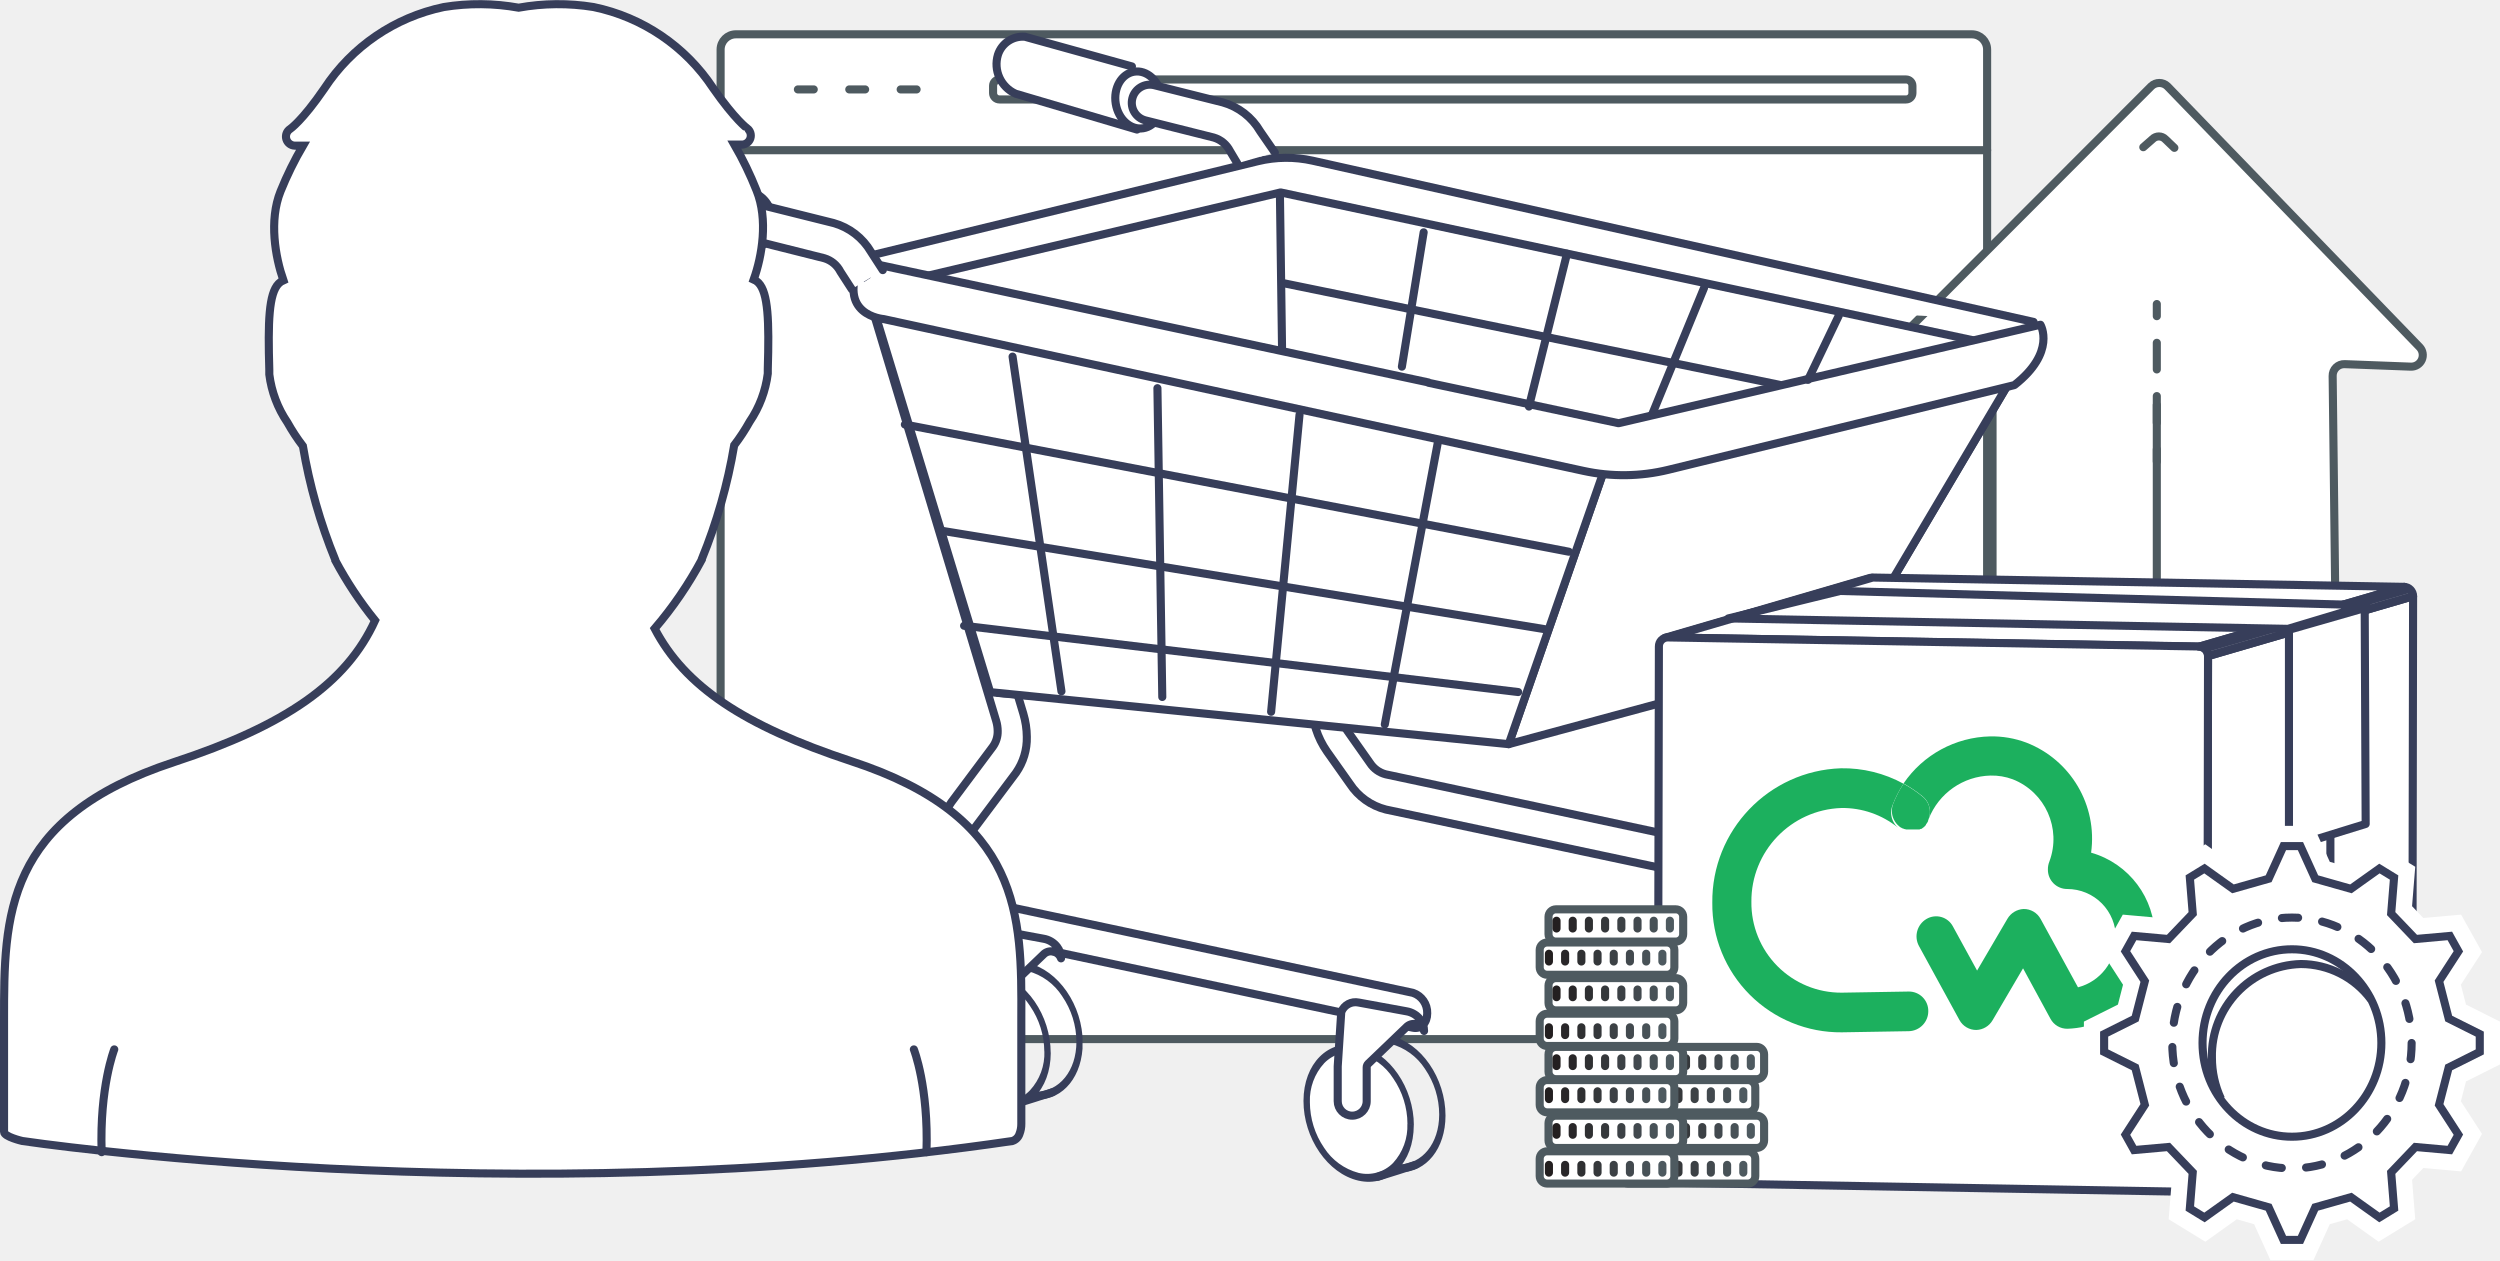
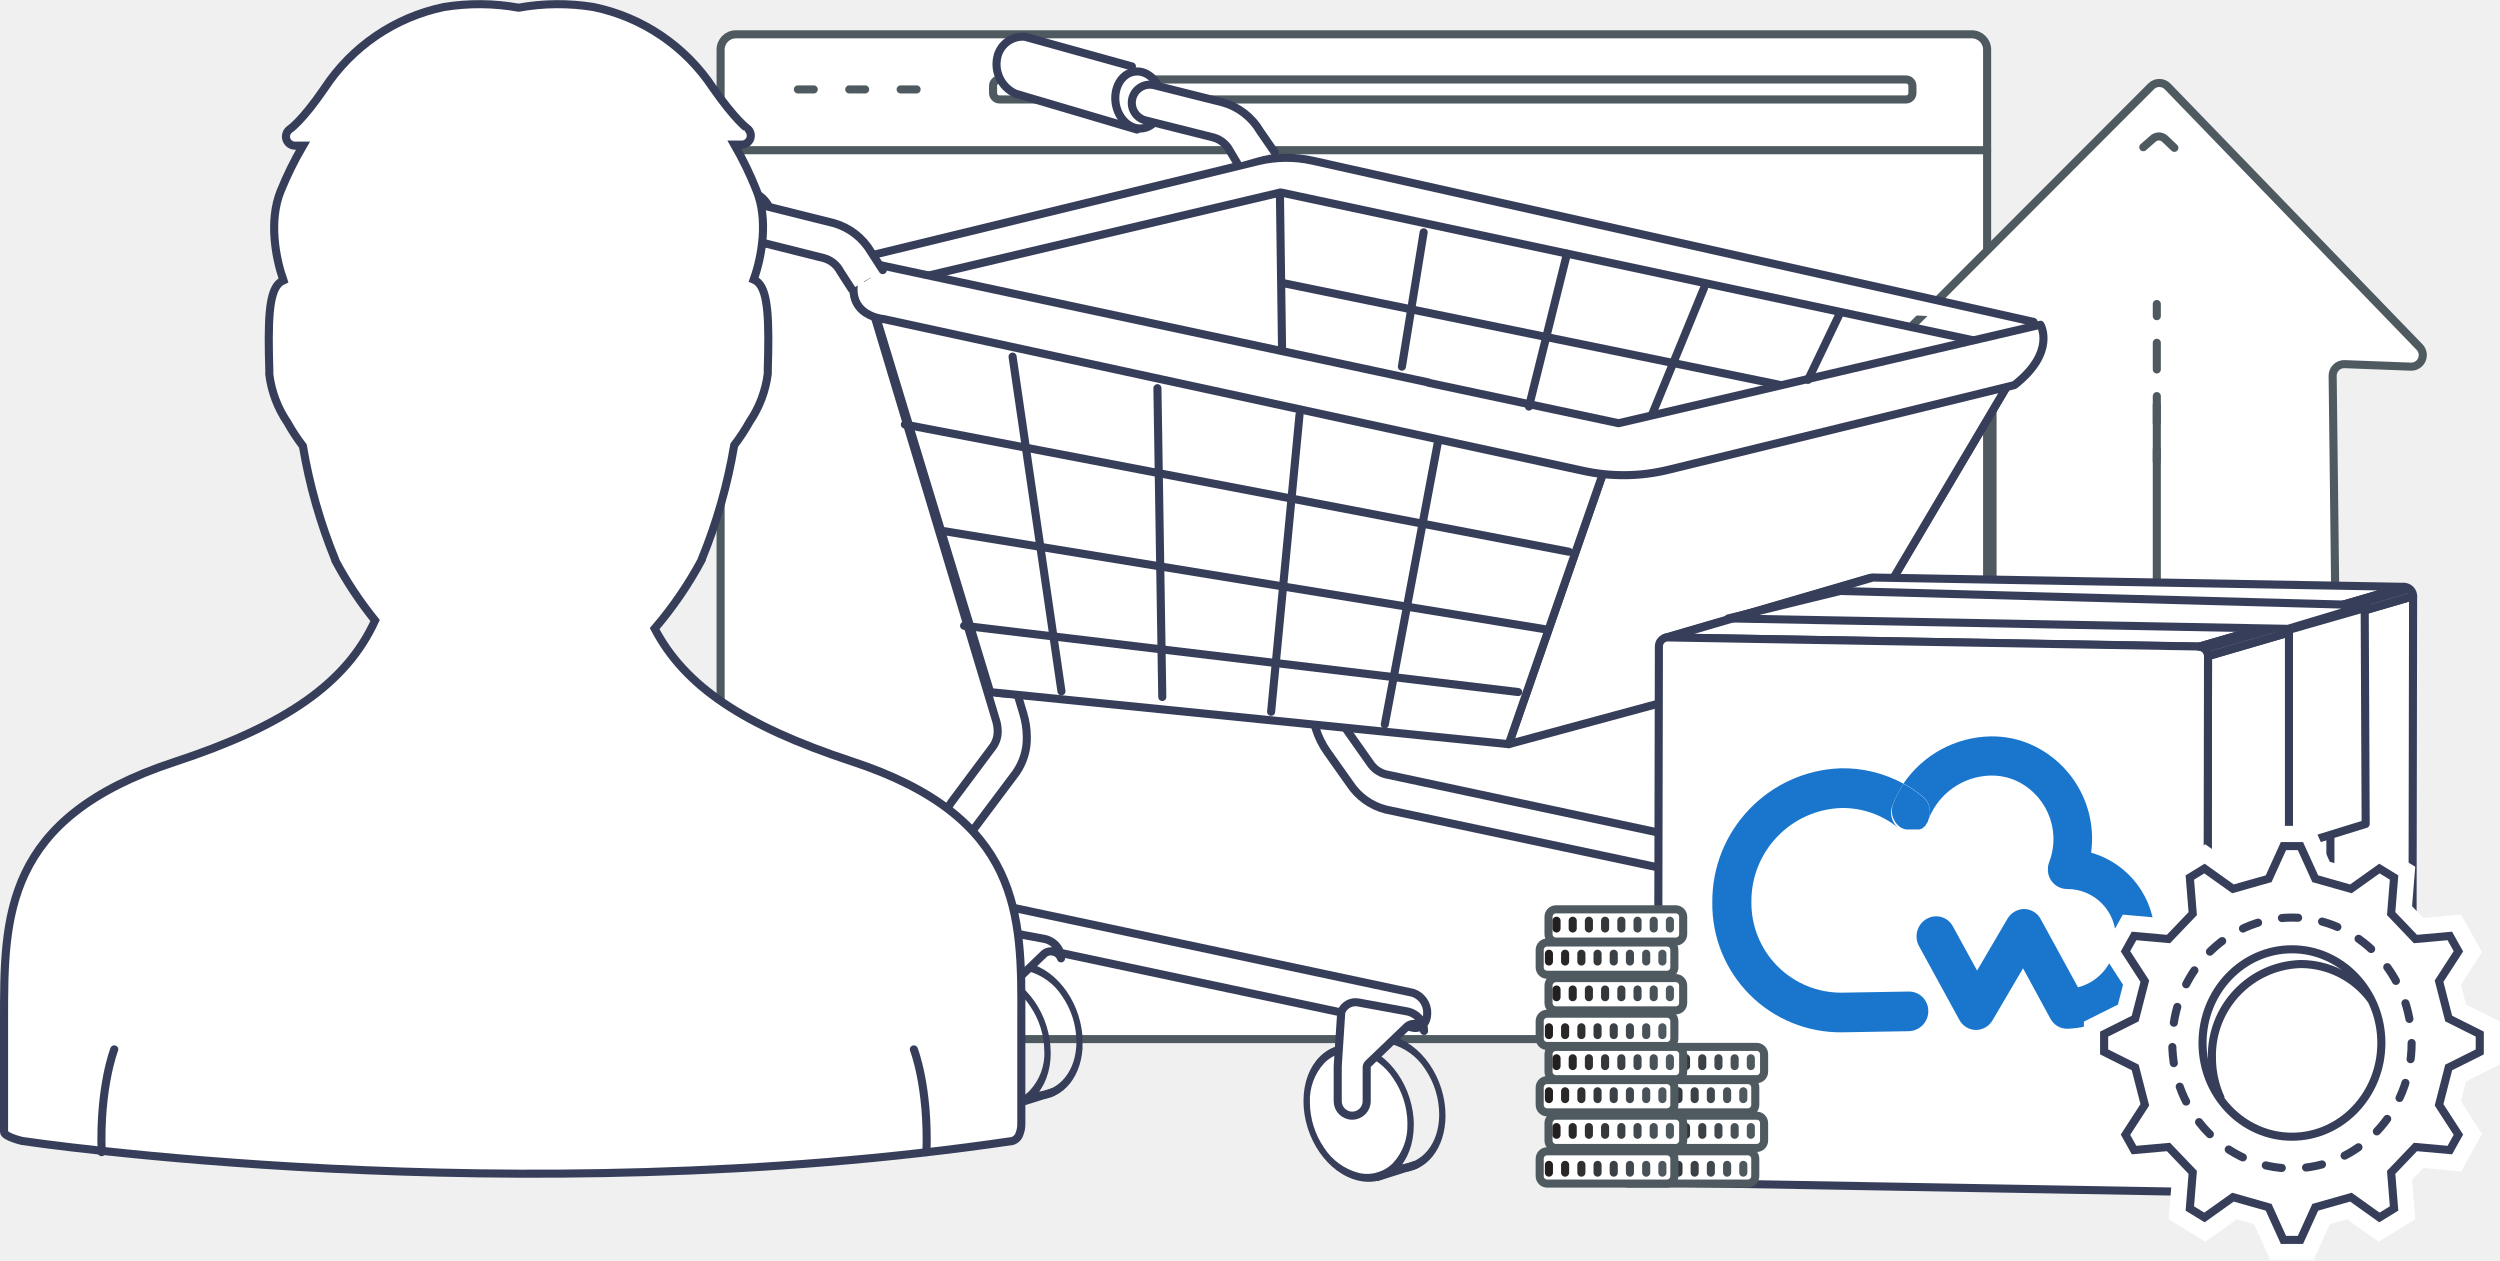
<svg xmlns="http://www.w3.org/2000/svg" width="308.94" height="155.72" viewBox="0 0 308.94 155.72">
  <defs>
    <clipPath id="clip-path">
      <polygon points="161.06 144.39 161.09 127.69 174.73 130.71 174.7 147.41 161.06 144.39" style="fill: none" />
    </clipPath>
    <clipPath id="clip-path-2">
      <polygon points="167.39 143.62 167.42 127.06 178.65 129.55 178.62 146.11 167.39 143.62" style="fill: none" />
    </clipPath>
    <clipPath id="clip-path-3">
      <polygon points="206.15 124.99 206.18 108.29 219.82 111.31 219.79 128.01 206.15 124.99" style="fill: none" />
    </clipPath>
    <clipPath id="clip-path-4">
      <polygon points="212.47 124.22 212.5 107.66 223.73 110.14 223.7 126.71 212.47 124.22" style="fill: none" />
    </clipPath>
    <clipPath id="clip-path-5">
      <polygon points="116.21 135.42 116.24 118.71 129.87 121.73 129.84 138.44 116.21 135.42" style="fill: none" />
    </clipPath>
    <clipPath id="clip-path-6">
      <polygon points="122.53 134.65 122.57 118.09 133.79 120.57 133.76 137.14 122.53 134.65" style="fill: none" />
    </clipPath>
    <clipPath id="clip-path-7">
      <path d="M231.11,71.41l-25.34,7.4a1.07,1.07,0,0,1,.32,0l25.34-7.4A1.07,1.07,0,0,0,231.11,71.41Z" style="fill: #fff;stroke: #373e5a;stroke-linecap: round;stroke-linejoin: round" />
    </clipPath>
    <clipPath id="clip-path-8">
      <path d="M272,147.28l25.34-7.4a1.12,1.12,0,0,0,.79-1.07l-25.34,7.4A1.12,1.12,0,0,1,272,147.28Z" style="fill: #fff;stroke: #373e5a;stroke-linecap: round;stroke-linejoin: round" />
    </clipPath>
    <clipPath id="clip-path-9">
      <path d="M272.86,81.08l25.34-7.4a1.15,1.15,0,0,0-1.11-1.16l-25.34,7.4A1.15,1.15,0,0,1,272.86,81.08Z" style="fill: #fff;stroke: #373e5a;stroke-linecap: round;stroke-linejoin: round" />
    </clipPath>
  </defs>
  <g id="Layer_2" data-name="Layer 2">
    <g id="_1200" data-name="1200">
      <g id="Who_Benefits" data-name="Who Benefits">
        <g id="ecommerce-reseller-icon">
          <line x1="82.68" y1="61.67" x2="87.02" y2="61.67" style="fill: #fff" />
          <line x1="82.68" y1="66.71" x2="87.02" y2="66.71" style="fill: #fff" />
          <line x1="82.68" y1="71.72" x2="87.02" y2="71.72" style="fill: #fff" />
          <line x1="72.27" y1="79.42" x2="97.43" y2="79.42" style="fill: #fff" />
          <g>
            <rect x="89.05" y="4.24" width="156.51" height="124.17" rx="1.89" ry="1.89" style="fill: #fff;stroke: #4e5a60;stroke-linecap: round;stroke-linejoin: round" />
            <line x1="89.05" y1="18.56" x2="245.56" y2="18.56" style="fill: none;stroke: #4e5a60;stroke-linecap: round;stroke-linejoin: round" />
            <rect x="122.72" y="9.82" width="113.61" height="2.47" rx="0.79" ry="0.79" style="fill: none;stroke: #4e5a60;stroke-miterlimit: 10" />
            <line x1="98.6" y1="11.05" x2="100.56" y2="11.05" style="fill: #fff;stroke: #4e5a60;stroke-linecap: round;stroke-linejoin: round" />
            <line x1="104.95" y1="11.05" x2="106.91" y2="11.05" style="fill: #fff;stroke: #4e5a60;stroke-linecap: round;stroke-linejoin: round" />
            <line x1="111.3" y1="11.05" x2="113.27" y2="11.05" style="fill: #fff;stroke: #4e5a60;stroke-linecap: round;stroke-linejoin: round" />
          </g>
          <g>
            <path d="M265.94,121.49l-17.31,10.26a1.43,1.43,0,0,1-2.4-1.06V46.33a1.43,1.43,0,0,0-1.43-1.43h-9.72a1.43,1.43,0,0,1-1-2.44l31.76-31.8a1.43,1.43,0,0,1,2,0L299,42.89a1.43,1.43,0,0,1-1.09,2.42L289.75,45a1.43,1.43,0,0,0-1.49,1.46l1,84.36a1.43,1.43,0,0,1-2.35,1.12l-19.06-10.46A1.43,1.43,0,0,0,265.94,121.49Z" style="fill: #fff;stroke: #4e5a60;stroke-linecap: round;stroke-linejoin: round" />
            <g>
              <line x1="266.53" y1="57.03" x2="266.53" y2="55.53" style="fill: none;stroke: #4e5a60;stroke-linecap: round;stroke-linejoin: round" />
              <line x1="266.53" y1="52.24" x2="266.53" y2="40.72" style="fill: none;stroke: #4e5a60;stroke-linecap: round;stroke-linejoin: round;stroke-dasharray: 3.293,3.293" />
              <line x1="266.53" y1="39.07" x2="266.53" y2="37.57" style="fill: none;stroke: #4e5a60;stroke-linecap: round;stroke-linejoin: round" />
            </g>
            <line x1="266.53" y1="84.68" x2="266.53" y2="50.04" style="fill: none;stroke: #4e5a60;stroke-linecap: round;stroke-linejoin: round" />
            <path d="M264.86,18.19l1.14-1a1.1,1.1,0,0,1,1.57,0l1.13,1.08" style="fill: none;stroke: #4e5a60;stroke-linecap: round;stroke-linejoin: round" />
          </g>
          <path d="M106.55,31.83l48.9-11.91a14.89,14.89,0,0,1,6.77-.06L251.3,39.78" style="fill: #fff;stroke: #373e5a;stroke-linecap: round;stroke-linejoin: round" />
          <g>
            <g id="SOURCE">
              <g style="isolation: isolate">
                <g style="clip-path: url(#clip-path)">
                  <g>
                    <path d="M167.91,130.16a4.48,4.48,0,0,0-4.27,1.23,6.76,6.76,0,0,0-1.77,4.83,10,10,0,0,0,1.75,5.62,7.3,7.3,0,0,0,4.26,3.11,4.5,4.5,0,0,0,4.27-1.22,6.78,6.78,0,0,0,1.77-4.84l.4.09-.4-.09a10,10,0,0,0-1.75-5.61,7.28,7.28,0,0,0-4.27-3.12" style="fill: #fff" />
                    <path d="M167.91,129.2c-3.76-.83-6.82,2.23-6.83,6.84s3,9,6.8,9.86,6.82-2.22,6.83-6.84l-.39-.09-.4-.09a6.78,6.78,0,0,1-1.77,4.84,4.5,4.5,0,0,1-4.27,1.22,7.3,7.3,0,0,1-4.26-3.11,10,10,0,0,1-1.75-5.62,6.76,6.76,0,0,1,1.77-4.83,4.48,4.48,0,0,1,4.27-1.23,7.28,7.28,0,0,1,4.27,3.12,10,10,0,0,1,1.75,5.61l.4.09.39.09c0-4.61-3-9-6.8-9.86" style="fill: #373e5a" />
                  </g>
                </g>
              </g>
            </g>
            <g id="SOURCE-2" data-name="SOURCE">
              <g style="isolation: isolate">
                <g style="clip-path: url(#clip-path-2)">
                  <path d="M171.83,128a5.09,5.09,0,0,0-4.36,1,.53.53,0,0,0-.05.66.49.49,0,0,0,.3.24.28.28,0,0,0,.25-.06,4.51,4.51,0,0,1,3.86-.85,7.28,7.28,0,0,1,4.27,3.11,10,10,0,0,1,1.75,5.62c0,3.61-2.12,6.14-4.92,6.17-.21,0-.35.22-.31.49a.58.58,0,0,0,.39.48h.07c3.16,0,5.55-2.91,5.55-7,0-4.62-3-9-6.8-9.86" style="fill: #373e5a" />
                </g>
              </g>
            </g>
            <path d="M165.45,129.72l4.5-1.27" style="fill: none;stroke: #373e5a;stroke-linecap: round;stroke-linejoin: round" />
            <path d="M170.27,145.42c.3-.07,4.6-1.46,4.6-1.46" style="fill: none;stroke: #373e5a;stroke-linecap: round;stroke-linejoin: round" />
          </g>
          <path d="M154.67,24.78l5,16.67L169,72.58a4.29,4.29,0,0,1,.19,1.25,3.18,3.18,0,0,1-.59,1.93l-5.13,6.87a7.35,7.35,0,0,0-1.34,4.43,10.28,10.28,0,0,0,1.85,5.8l2.83,4a7.53,7.53,0,0,0,4.45,3.18l49.25,10.47c1,.21,1.78-.58,1.77-1.77a2.59,2.59,0,0,0-1.78-2.53l-2.43-.52-46.82-10a3.29,3.29,0,0,1-1.94-1.39l-2.82-4a4.45,4.45,0,0,1-.81-2.53,3.18,3.18,0,0,1,.59-1.93L171.43,79a7.38,7.38,0,0,0,1.34-4.44,10,10,0,0,0-.43-2.86L165,47.31,158,24.1" style="fill: #fff;stroke: #373e5a;stroke-miterlimit: 10" />
          <path d="M107.2,36.16l3.9,13,12,39.92a4.51,4.51,0,0,1,.19,1.25,3.18,3.18,0,0,1-.59,1.93l-5.13,6.87a7.37,7.37,0,0,0-1.34,4.43,10.3,10.3,0,0,0,1.85,5.8l2.83,4a7.57,7.57,0,0,0,4.46,3.19L174.6,127c1,.21,1.77-.59,1.77-1.78a2.58,2.58,0,0,0-1.77-2.53l-2.2-.47-47-10a3.29,3.29,0,0,1-1.94-1.39l-2.83-4a4.55,4.55,0,0,1-.81-2.54,3.23,3.23,0,0,1,.59-1.93l5.14-6.86a7.43,7.43,0,0,0,1.34-4.44,10.22,10.22,0,0,0-.43-2.86l-9.74-32.44-6.15-20.47" style="fill: #fff;stroke: #373e5a;stroke-miterlimit: 10" />
          <polyline points="210.51 34.94 250.52 43.48 228.58 80.55 187.51 91.08 123.33 85.62 110.5 35.05 158.25 23.78 210.51 34.94" style="fill: #fff;stroke: #373e5a;stroke-linecap: round;stroke-linejoin: round" />
          <polygon points="186.44 91.96 228.58 80.55 250.25 43.96 200.19 52.46 186.44 91.96" style="fill: #fff;stroke: #373e5a;stroke-linecap: round;stroke-linejoin: round" />
          <polygon points="107.14 35.49 122.36 85.53 186.44 91.96 200.19 52.46 107.14 35.49" style="fill: #fff;stroke: #373e5a;stroke-linecap: round;stroke-linejoin: round" />
          <g>
            <path d="M139.88,8.21,126.65,4.54a3.23,3.23,0,0,0-3.33,2.23,4,4,0,0,0,2.18,4.81l15,4.43" style="fill: #fff;stroke: #373e5a;stroke-linecap: round;stroke-linejoin: round" />
            <ellipse cx="140.71" cy="12.35" rx="2.87" ry="3.54" transform="translate(-0.16 22.71) rotate(-9.22)" style="fill: #fff;stroke: #373e5a;stroke-linecap: round;stroke-linejoin: round" />
          </g>
          <g>
            <path d="M142.1,12.69l8.44,2.12a5.54,5.54,0,0,1,3.31,2.63l1.44,2.23" style="fill: #fff;stroke: #373e5a;stroke-miterlimit: 10" />
            <path d="M152.9,20.18,152,18.67A3.29,3.29,0,0,0,150,17l-8.44-2.12a2.24,2.24,0,0,1,1.09-4.35l8.44,2.12a7.79,7.79,0,0,1,4.64,3.58l1.81,2.62" style="fill: #fff;stroke: #373e5a;stroke-linecap: round;stroke-linejoin: round" />
          </g>
          <path d="M176.52,47.3l23.49,5,52.14-12.17s2,3.37-3.22,7.46L206.15,58.06a23.31,23.31,0,0,1-10.47.13L109.2,39.43s-6-.44-2.78-7.17l70.1,15" style="fill: #fff;stroke: #373e5a;stroke-linecap: round;stroke-linejoin: round" />
          <line x1="177.73" y1="54.43" x2="171.13" y2="89.52" style="fill: none;stroke: #373e5a;stroke-linecap: round;stroke-linejoin: round" />
          <line x1="160.59" y1="51.25" x2="157.08" y2="87.96" style="fill: none;stroke: #373e5a;stroke-linecap: round;stroke-linejoin: round" />
          <line x1="143.03" y1="47.97" x2="143.63" y2="86.13" style="fill: none;stroke: #373e5a;stroke-linecap: round;stroke-linejoin: round" />
          <line x1="125.13" y1="44.07" x2="131.17" y2="85.43" style="fill: none;stroke: #373e5a;stroke-linecap: round;stroke-linejoin: round" />
          <line x1="193.88" y1="68.18" x2="111.82" y2="52.46" style="fill: none;stroke: #373e5a;stroke-linecap: round;stroke-linejoin: round" />
          <line x1="190.88" y1="77.75" x2="116.5" y2="65.61" style="fill: none;stroke: #373e5a;stroke-linecap: round;stroke-linejoin: round" />
          <line x1="187.61" y1="85.52" x2="119.14" y2="77.33" style="fill: none;stroke: #373e5a;stroke-linecap: round;stroke-linejoin: round" />
          <line x1="210.58" y1="35.58" x2="204.19" y2="51.14" style="fill: none;stroke: #373e5a;stroke-linecap: round;stroke-linejoin: round" />
          <line x1="227.22" y1="39.03" x2="223.43" y2="46.94" style="fill: none;stroke: #373e5a;stroke-linecap: round;stroke-linejoin: round" />
          <line x1="193.64" y1="31.36" x2="188.94" y2="50.24" style="fill: none;stroke: #373e5a;stroke-linecap: round;stroke-linejoin: round" />
          <line x1="175.93" y1="28.71" x2="173.24" y2="45.31" style="fill: none;stroke: #373e5a;stroke-linecap: round;stroke-linejoin: round" />
          <line x1="158.17" y1="24.18" x2="158.43" y2="43.06" style="fill: none;stroke: #373e5a;stroke-linecap: round;stroke-linejoin: round" />
          <line x1="219.89" y1="47.55" x2="158.59" y2="34.99" style="fill: none;stroke: #373e5a;stroke-linecap: round;stroke-linejoin: round" />
          <g>
            <path d="M91.77,23.12,78.54,19.46a3.23,3.23,0,0,0-3.33,2.23A4,4,0,0,0,77.4,26.5l15,4.43" style="fill: #fff;stroke: #373e5a;stroke-linecap: round;stroke-linejoin: round" />
            <ellipse cx="92.6" cy="27.26" rx="2.87" ry="3.54" transform="translate(-3.17 15.19) rotate(-9.22)" style="fill: #fff;stroke: #373e5a;stroke-linecap: round;stroke-linejoin: round" />
          </g>
          <g>
            <path d="M94,27.61l8.44,2.12a5.54,5.54,0,0,1,3.31,2.63l1.44,2.23" style="fill: #fff;stroke: #373e5a;stroke-miterlimit: 10" />
            <path d="M105.25,35.73l-1.39-2.15a3.29,3.29,0,0,0-2-1.67l-8.44-2.12a2.24,2.24,0,1,1,1.09-4.35L103,27.56a7.79,7.79,0,0,1,4.64,3.58l1.45,2.24" style="fill: #fff;stroke: #373e5a;stroke-linecap: round;stroke-linejoin: round" />
          </g>
          <path d="M165.75,125l-.44,6.78v4.3a1.79,1.79,0,1,0,3.58,0V131.9a.64.64,0,0,1,.19-.45l4.82-4.62a1.32,1.32,0,0,1,2.08.57,2.35,2.35,0,0,0-.49-1.43,2.68,2.68,0,0,0-1.69-1l-5.9-1.08a1.88,1.88,0,0,0-2.13,1.12Z" style="fill: #fff;stroke: #373e5a;stroke-linecap: round;stroke-linejoin: round" />
          <g>
            <g id="SOURCE-3" data-name="SOURCE">
              <g style="isolation: isolate">
                <g style="clip-path: url(#clip-path-3)">
                  <g>
                    <path d="M213,110.76a4.49,4.49,0,0,0-4.27,1.22,6.79,6.79,0,0,0-1.77,4.83,10,10,0,0,0,1.75,5.62,7.28,7.28,0,0,0,4.27,3.11,4.48,4.48,0,0,0,4.27-1.22,6.76,6.76,0,0,0,1.78-4.84l.39.09-.39-.09a10,10,0,0,0-1.76-5.61,7.26,7.26,0,0,0-4.26-3.11" style="fill: #fff" />
                    <path d="M213,109.8c-3.77-.83-6.82,2.22-6.83,6.83s3,9,6.8,9.86,6.82-2.22,6.83-6.84l-.4-.09-.39-.09a6.76,6.76,0,0,1-1.78,4.84,4.48,4.48,0,0,1-4.27,1.22,7.28,7.28,0,0,1-4.27-3.11,10,10,0,0,1-1.75-5.62,6.79,6.79,0,0,1,1.77-4.83,4.49,4.49,0,0,1,4.27-1.22,7.26,7.26,0,0,1,4.26,3.11,10,10,0,0,1,1.76,5.61l.39.09.4.09c0-4.61-3-9-6.8-9.85" style="fill: #373e5a" />
                  </g>
                </g>
              </g>
            </g>
            <g id="SOURCE-4" data-name="SOURCE">
              <g style="isolation: isolate">
                <g style="clip-path: url(#clip-path-4)">
                  <path d="M216.92,108.63a5.08,5.08,0,0,0-4.36,1,.54.54,0,0,0-.06.67.5.5,0,0,0,.3.24.3.3,0,0,0,.25-.05,4.46,4.46,0,0,1,3.86-.86,7.3,7.3,0,0,1,4.26,3.11,10,10,0,0,1,1.75,5.62c0,3.61-2.12,6.15-4.91,6.18-.21,0-.35.22-.32.49a.56.56,0,0,0,.38.47h.08c3.16,0,5.55-2.91,5.55-7,0-4.62-3-9-6.79-9.86" style="fill: #373e5a" />
                </g>
              </g>
            </g>
            <path d="M210.53,110.31,215,109" style="fill: none;stroke: #373e5a;stroke-linecap: round;stroke-linejoin: round" />
            <path d="M215.35,126c.3-.07,4.6-1.46,4.6-1.46" style="fill: none;stroke: #373e5a;stroke-linecap: round;stroke-linejoin: round" />
          </g>
          <path d="M210.83,105.63l-.44,6.78v4.3a1.79,1.79,0,1,0,3.58,0V112.5a.64.64,0,0,1,.19-.45l4.82-4.62a1.32,1.32,0,0,1,2.08.57,2.35,2.35,0,0,0-.49-1.43,2.68,2.68,0,0,0-1.69-1l-5.9-1.08a1.88,1.88,0,0,0-2.13,1.12Z" style="fill: #fff;stroke: #373e5a;stroke-linecap: round;stroke-linejoin: round" />
          <g>
            <g id="SOURCE-5" data-name="SOURCE">
              <g style="isolation: isolate">
                <g style="clip-path: url(#clip-path-5)">
                  <path d="M123.05,120.22c-3.76-.83-6.82,2.23-6.83,6.84s3,9,6.8,9.86,6.82-2.22,6.83-6.84l-.4-.09-.39-.09a6.76,6.76,0,0,1-1.78,4.84A4.47,4.47,0,0,1,123,136a7.25,7.25,0,0,1-4.26-3.11,10,10,0,0,1-1.76-5.62,6.76,6.76,0,0,1,1.78-4.83,4.5,4.5,0,0,1,4.27-1.23,7.3,7.3,0,0,1,4.26,3.11,10,10,0,0,1,1.76,5.61l.39.09.4.09c0-4.61-3-9-6.8-9.86" style="fill: #373e5a" />
                </g>
              </g>
            </g>
            <g id="SOURCE-6" data-name="SOURCE">
              <g style="isolation: isolate">
                <g style="clip-path: url(#clip-path-6)">
                  <path d="M127,119.06a5.08,5.08,0,0,0-4.36,1,.52.52,0,0,0-.05.66.48.48,0,0,0,.3.24.3.3,0,0,0,.25-.05A4.47,4.47,0,0,1,127,120a7.26,7.26,0,0,1,4.26,3.11,10,10,0,0,1,1.76,5.62c0,3.61-2.13,6.15-4.92,6.17-.21,0-.35.22-.31.49a.56.56,0,0,0,.39.48h.07c3.16,0,5.55-2.91,5.55-7,0-4.62-3-9-6.8-9.86" style="fill: #373e5a" />
                </g>
              </g>
            </g>
            <path d="M120.59,120.74l4.5-1.27" style="fill: none;stroke: #373e5a;stroke-linecap: round;stroke-linejoin: round" />
            <path d="M125.41,136.45c.3-.07,4.6-1.46,4.6-1.46" style="fill: none;stroke: #373e5a;stroke-linecap: round;stroke-linejoin: round" />
          </g>
          <path d="M120.89,116.06l-.44,6.78v4.3a1.79,1.79,0,1,0,3.58,0v-4.21a.64.64,0,0,1,.19-.45l4.82-4.62a1.32,1.32,0,0,1,2.08.57,2.35,2.35,0,0,0-.49-1.43,2.68,2.68,0,0,0-1.69-1L123,114.9A1.88,1.88,0,0,0,120.9,116Z" style="fill: #fff;stroke: #373e5a;stroke-linecap: round;stroke-linejoin: round" />
          <g>
            <g style="isolation: isolate">
              <g style="isolation: isolate">
                <path d="M231.11,71.41l-25.34,7.4a1.07,1.07,0,0,1,.32,0l25.34-7.4A1.07,1.07,0,0,0,231.11,71.41Z" style="fill: #fff" />
                <g style="clip-path: url(#clip-path-7)">
                  <g style="isolation: isolate">
                    <path d="M206.08,78.77l25.34-7.4h-.07L206,78.77h.07" style="fill: #fff;stroke: #373e5a;stroke-linecap: round;stroke-linejoin: round" />
                    <path d="M206,78.77l25.34-7.4a1.07,1.07,0,0,0-.26,0l-25.34,7.4a1.07,1.07,0,0,1,.26,0" style="fill: #fff;stroke: #373e5a;stroke-linecap: round;stroke-linejoin: round" />
                  </g>
                </g>
                <path d="M231.11,71.41l-25.34,7.4a1.07,1.07,0,0,1,.32,0l25.34-7.4A1.07,1.07,0,0,0,231.11,71.41Z" style="fill: none;stroke: #373e5a;stroke-linecap: round;stroke-linejoin: round" />
              </g>
              <g style="isolation: isolate">
                <path d="M272,147.28l25.34-7.4a1.12,1.12,0,0,0,.79-1.07l-25.34,7.4A1.12,1.12,0,0,1,272,147.28Z" style="fill: #fff" />
                <g style="clip-path: url(#clip-path-8)">
                  <g style="isolation: isolate">
                    <path d="M272,147.28l25.34-7.4a1.12,1.12,0,0,0,.79-1.07l-25.34,7.4a1.12,1.12,0,0,1-.79,1.07" style="fill: #fff;stroke: #373e5a;stroke-linecap: round;stroke-linejoin: round" />
                  </g>
                </g>
                <path d="M272,147.28l25.34-7.4a1.12,1.12,0,0,0,.79-1.07l-25.34,7.4A1.12,1.12,0,0,1,272,147.28Z" style="fill: none;stroke: #373e5a;stroke-linecap: round;stroke-linejoin: round" />
              </g>
              <polygon points="271.75 79.91 297.1 72.52 231.43 71.37 206.08 78.77 271.75 79.91" style="fill: #fff;stroke: #373e5a;stroke-linecap: round;stroke-linejoin: round" />
              <polygon points="272.75 146.21 298.09 138.81 298.2 73.68 272.86 81.08 272.75 146.21" style="fill: #fff;stroke: #373e5a;stroke-linecap: round;stroke-linejoin: round" />
              <path d="M206.08,78.77A1.1,1.1,0,0,0,205,79.89L204.86,145a1.14,1.14,0,0,0,1.11,1.15l65.67,1.15a1.11,1.11,0,0,0,1.11-1.12l.11-65.13a1.15,1.15,0,0,0-1.11-1.16Z" style="fill: #fff;stroke: #373e5a;stroke-linecap: round;stroke-linejoin: round" />
              <g style="isolation: isolate">
                <path d="M272.86,81.08l25.34-7.4a1.15,1.15,0,0,0-1.11-1.16l-25.34,7.4A1.15,1.15,0,0,1,272.86,81.08Z" style="fill: #fff" />
                <g style="clip-path: url(#clip-path-9)">
                  <g style="isolation: isolate">
                    <path d="M272.86,81.08l25.34-7.4a1.18,1.18,0,0,0-.46-.94l-25.34,7.4a1.18,1.18,0,0,1,.46.94" style="fill: #fff;stroke: #373e5a;stroke-linecap: round;stroke-linejoin: round" />
                    <path d="M272.4,80.14l25.34-7.4a1.13,1.13,0,0,0-.22-.13L272.18,80a1.13,1.13,0,0,1,.22.13" style="fill: #fff;stroke: #373e5a;stroke-linecap: round;stroke-linejoin: round" />
                    <path d="M272.18,80l25.34-7.4-.22-.07L272,79.94l.22.07" style="fill: #fff;stroke: #373e5a;stroke-linecap: round;stroke-linejoin: round" />
                    <path d="M272,79.94l25.34-7.4-.2,0-25.34,7.4.2,0" style="fill: #fff;stroke: #373e5a;stroke-linecap: round;stroke-linejoin: round" />
                  </g>
                </g>
                <path d="M272.86,81.08l25.34-7.4a1.15,1.15,0,0,0-1.11-1.16l-25.34,7.4A1.15,1.15,0,0,1,272.86,81.08Z" style="fill: none;stroke: #373e5a;stroke-linecap: round;stroke-linejoin: round" />
              </g>
            </g>
            <polygon points="292.22 75.14 292.34 101.82 282.86 104.75 282.86 77.83 292.22 75.14" style="fill: #fff;stroke: #373e5a;stroke-linecap: round;stroke-linejoin: round" />
            <polygon points="213.58 76.42 282.74 77.71 292.46 74.79 227.39 73.03 213.58 76.42" style="fill: #fff;stroke: #373e5a;stroke-linecap: round;stroke-linejoin: round" />
            <line x1="287.98" y1="103.45" x2="287.98" y2="141.61" style="fill: none;stroke: #373e5a;stroke-linecap: round;stroke-linejoin: round" />
            <g id="Logo_Mark" data-name="Logo Mark">
              <g>
-                 <path d="M245.94,91a12.07,12.07,0,0,1,4.47.77,12.72,12.72,0,0,1,8,13.6,10.84,10.84,0,0,1,7.87,10.51,11.16,11.16,0,0,1-10.79,11.25,2.34,2.34,0,0,1-2.1-1.23L250,119.66l-3.76,6.41a2.41,2.41,0,0,1-2,1.21,2.36,2.36,0,0,1-2.1-1.23l-5-9.14a2.5,2.5,0,0,1,.93-3.35,2.34,2.34,0,0,1,3.25.9l3,5.48,3.75-6.4a2.45,2.45,0,0,1,2-1.21,2.36,2.36,0,0,1,2.1,1.23l4.62,8.45a6.26,6.26,0,0,0,4.68-6.09,6,6,0,0,0-6-6.06,2.38,2.38,0,0,1-2.4-2.41,2.52,2.52,0,0,1,.19-1,7.93,7.93,0,0,0-4.54-10.15,7.37,7.37,0,0,0-2.73-.46,8.42,8.42,0,0,0-7.65,5.36,2.61,2.61,0,0,0,.15-.93,2.42,2.42,0,0,0-.88-1.84,15.61,15.61,0,0,0-2.38-1.61A13.31,13.31,0,0,1,245.94,91Z" style="fill: #1cb05e" />
-                 <path d="M227.5,94.94a15.52,15.52,0,0,1,7.73,1.91,13.17,13.17,0,0,0-1.37,2.69,2.51,2.51,0,0,0-.16.88,2.44,2.44,0,0,0,.85,1.86,10.86,10.86,0,0,0-7-2.43,11.51,11.51,0,0,0-11.12,11.6,11.09,11.09,0,0,0,11.16,11.22l8.29-.14a2.39,2.39,0,0,1,2.41,2.41,2.47,2.47,0,0,1-2.4,2.49l-8.29.14a15.84,15.84,0,0,1-16-16A16.46,16.46,0,0,1,227.5,94.94Z" style="fill: #1cb05e" />
-                 <path d="M235.23,96.85a15.61,15.61,0,0,1,2.38,1.61,2.42,2.42,0,0,1,.88,1.84,2.52,2.52,0,0,1-.16.93l-.06.15,0,.08-.06.11-.06.11-.05.07-.1.14,0,.05-.11.13-.07.07-.1.09-.1.07-.09.07-.11.07-.09,0-.12.06-.08,0-.12,0-.1,0-.11,0-.11,0-.11,0-.13,0h-.57l-.11,0-.14,0-.08,0-.18-.05-.05,0-.17-.08-.06,0-.11-.07-.1-.05-.08-.05-.12-.1a2.44,2.44,0,0,1-.89-1.9,2.51,2.51,0,0,1,.16-.88A13.17,13.17,0,0,1,235.23,96.85Z" style="fill: #1cb05e" />
+                 <path d="M245.94,91a12.07,12.07,0,0,1,4.47.77,12.72,12.72,0,0,1,8,13.6,10.84,10.84,0,0,1,7.87,10.51,11.16,11.16,0,0,1-10.79,11.25,2.34,2.34,0,0,1-2.1-1.23L250,119.66l-3.76,6.41a2.41,2.41,0,0,1-2,1.21,2.36,2.36,0,0,1-2.1-1.23l-5-9.14a2.5,2.5,0,0,1,.93-3.35,2.34,2.34,0,0,1,3.25.9l3,5.48,3.75-6.4a2.45,2.45,0,0,1,2-1.21,2.36,2.36,0,0,1,2.1,1.23l4.62,8.45a6.26,6.26,0,0,0,4.68-6.09,6,6,0,0,0-6-6.06,2.38,2.38,0,0,1-2.4-2.41,2.52,2.52,0,0,1,.19-1,7.93,7.93,0,0,0-4.54-10.15,7.37,7.37,0,0,0-2.73-.46,8.42,8.42,0,0,0-7.65,5.36,2.61,2.61,0,0,0,.15-.93,2.42,2.42,0,0,0-.88-1.84,15.61,15.61,0,0,0-2.38-1.61A13.31,13.31,0,0,1,245.94,91Z" style="fill: #1976CC" />
+                 <path d="M227.5,94.94a15.52,15.52,0,0,1,7.73,1.91,13.17,13.17,0,0,0-1.37,2.69,2.51,2.51,0,0,0-.16.88,2.44,2.44,0,0,0,.85,1.86,10.86,10.86,0,0,0-7-2.43,11.51,11.51,0,0,0-11.12,11.6,11.09,11.09,0,0,0,11.16,11.22l8.29-.14a2.39,2.39,0,0,1,2.41,2.41,2.47,2.47,0,0,1-2.4,2.49l-8.29.14a15.84,15.84,0,0,1-16-16A16.46,16.46,0,0,1,227.5,94.94Z" style="fill: #1976CC" />
+                 <path d="M235.23,96.85a15.61,15.61,0,0,1,2.38,1.61,2.42,2.42,0,0,1,.88,1.84,2.52,2.52,0,0,1-.16.93l-.06.15,0,.08-.06.11-.06.11-.05.07-.1.14,0,.05-.11.13-.07.07-.1.09-.1.07-.09.07-.11.07-.09,0-.12.06-.08,0-.12,0-.1,0-.11,0-.11,0-.11,0-.13,0h-.57l-.11,0-.14,0-.08,0-.18-.05-.05,0-.17-.08-.06,0-.11-.07-.1-.05-.08-.05-.12-.1a2.44,2.44,0,0,1-.89-1.9,2.51,2.51,0,0,1,.16-.88A13.17,13.17,0,0,1,235.23,96.85Z" style="fill: #1976CC" />
              </g>
            </g>
          </g>
          <g>
            <g>
              <rect x="200.27" y="133.47" width="16.64" height="3.99" rx="0.92" ry="0.92" style="fill: #fff;stroke: #4e5a60;stroke-miterlimit: 10" />
              <rect x="201.36" y="137.87" width="16.64" height="3.99" rx="0.92" ry="0.92" style="fill: #fff;stroke: #4e5a60;stroke-miterlimit: 10" />
              <rect x="200.27" y="142.27" width="16.64" height="3.99" rx="0.92" ry="0.92" style="fill: #fff;stroke: #4e5a60;stroke-miterlimit: 10" />
              <g>
                <line x1="215.43" y1="134.86" x2="215.43" y2="135.82" style="fill: #fff;stroke: #4e5a60;stroke-linecap: round;stroke-linejoin: round" />
                <line x1="213.43" y1="134.86" x2="213.43" y2="135.82" style="fill: #fff;stroke: #485257;stroke-linecap: round;stroke-linejoin: round" />
                <line x1="211.42" y1="134.86" x2="211.42" y2="135.82" style="fill: #fff;stroke: #42494e;stroke-linecap: round;stroke-linejoin: round" />
                <line x1="209.42" y1="134.86" x2="209.42" y2="135.82" style="fill: #fff;stroke: #3c4145;stroke-linecap: round;stroke-linejoin: round" />
                <line x1="207.42" y1="134.86" x2="207.42" y2="135.82" style="fill: #fff;stroke: #35383b;stroke-linecap: round;stroke-linejoin: round" />
                <line x1="205.42" y1="134.86" x2="205.42" y2="135.82" style="fill: #fff;stroke: #2f3032;stroke-linecap: round;stroke-linejoin: round" />
                <line x1="203.41" y1="134.86" x2="203.41" y2="135.82" style="fill: #fff;stroke: #292729;stroke-linecap: round;stroke-linejoin: round" />
                <line x1="201.41" y1="134.86" x2="201.41" y2="135.82" style="fill: #fff;stroke: #231f20;stroke-linecap: round;stroke-linejoin: round" />
              </g>
              <g>
                <line x1="216.36" y1="139.28" x2="216.36" y2="140.23" style="fill: #fff;stroke: #4e5a60;stroke-linecap: round;stroke-linejoin: round" />
                <line x1="214.36" y1="139.28" x2="214.36" y2="140.23" style="fill: #fff;stroke: #485257;stroke-linecap: round;stroke-linejoin: round" />
                <line x1="212.36" y1="139.28" x2="212.36" y2="140.23" style="fill: #fff;stroke: #42494e;stroke-linecap: round;stroke-linejoin: round" />
                <line x1="210.36" y1="139.28" x2="210.36" y2="140.23" style="fill: #fff;stroke: #3c4145;stroke-linecap: round;stroke-linejoin: round" />
                <line x1="208.35" y1="139.28" x2="208.35" y2="140.23" style="fill: #fff;stroke: #35383b;stroke-linecap: round;stroke-linejoin: round" />
                <line x1="206.35" y1="139.28" x2="206.35" y2="140.23" style="fill: #fff;stroke: #2f3032;stroke-linecap: round;stroke-linejoin: round" />
                <line x1="204.35" y1="139.28" x2="204.35" y2="140.23" style="fill: #fff;stroke: #292729;stroke-linecap: round;stroke-linejoin: round" />
                <line x1="202.35" y1="139.28" x2="202.35" y2="140.23" style="fill: #fff;stroke: #231f20;stroke-linecap: round;stroke-linejoin: round" />
              </g>
              <g>
                <rect x="201.36" y="129.37" width="16.64" height="3.99" rx="0.92" ry="0.92" style="fill: #fff;stroke: #4e5a60;stroke-miterlimit: 10" />
                <g>
                  <line x1="216.36" y1="130.78" x2="216.36" y2="131.74" style="fill: #fff;stroke: #4e5a60;stroke-linecap: round;stroke-linejoin: round" />
                  <line x1="214.36" y1="130.78" x2="214.36" y2="131.74" style="fill: #fff;stroke: #485257;stroke-linecap: round;stroke-linejoin: round" />
                  <line x1="212.36" y1="130.78" x2="212.36" y2="131.74" style="fill: #fff;stroke: #42494e;stroke-linecap: round;stroke-linejoin: round" />
                  <line x1="210.36" y1="130.78" x2="210.36" y2="131.74" style="fill: #fff;stroke: #3c4145;stroke-linecap: round;stroke-linejoin: round" />
                  <line x1="208.35" y1="130.78" x2="208.35" y2="131.74" style="fill: #fff;stroke: #35383b;stroke-linecap: round;stroke-linejoin: round" />
                  <line x1="206.35" y1="130.78" x2="206.35" y2="131.74" style="fill: #fff;stroke: #2f3032;stroke-linecap: round;stroke-linejoin: round" />
                  <line x1="204.35" y1="130.78" x2="204.35" y2="131.74" style="fill: #fff;stroke: #292729;stroke-linecap: round;stroke-linejoin: round" />
                  <line x1="202.35" y1="130.78" x2="202.35" y2="131.74" style="fill: #fff;stroke: #231f20;stroke-linecap: round;stroke-linejoin: round" />
                </g>
              </g>
              <g>
                <line x1="215.43" y1="143.95" x2="215.43" y2="144.91" style="fill: #fff;stroke: #4e5a60;stroke-linecap: round;stroke-linejoin: round" />
                <line x1="213.43" y1="143.95" x2="213.43" y2="144.91" style="fill: #fff;stroke: #485257;stroke-linecap: round;stroke-linejoin: round" />
                <line x1="211.42" y1="143.95" x2="211.42" y2="144.91" style="fill: #fff;stroke: #42494e;stroke-linecap: round;stroke-linejoin: round" />
                <line x1="209.42" y1="143.95" x2="209.42" y2="144.91" style="fill: #fff;stroke: #3c4145;stroke-linecap: round;stroke-linejoin: round" />
                <line x1="207.42" y1="143.95" x2="207.42" y2="144.91" style="fill: #fff;stroke: #35383b;stroke-linecap: round;stroke-linejoin: round" />
                <line x1="205.42" y1="143.95" x2="205.42" y2="144.91" style="fill: #fff;stroke: #2f3032;stroke-linecap: round;stroke-linejoin: round" />
                <line x1="203.41" y1="143.95" x2="203.41" y2="144.91" style="fill: #fff;stroke: #292729;stroke-linecap: round;stroke-linejoin: round" />
                <line x1="201.41" y1="143.95" x2="201.41" y2="144.91" style="fill: #fff;stroke: #231f20;stroke-linecap: round;stroke-linejoin: round" />
              </g>
            </g>
            <g>
              <rect x="190.27" y="133.47" width="16.64" height="3.99" rx="0.92" ry="0.92" style="fill: #fff;stroke: #4e5a60;stroke-miterlimit: 10" />
              <rect x="191.36" y="137.87" width="16.64" height="3.99" rx="0.92" ry="0.92" style="fill: #fff;stroke: #4e5a60;stroke-miterlimit: 10" />
              <rect x="190.27" y="142.27" width="16.64" height="3.99" rx="0.92" ry="0.92" style="fill: #fff;stroke: #4e5a60;stroke-miterlimit: 10" />
              <g>
                <line x1="205.43" y1="134.86" x2="205.43" y2="135.82" style="fill: #fff;stroke: #4e5a60;stroke-linecap: round;stroke-linejoin: round" />
                <line x1="203.43" y1="134.86" x2="203.43" y2="135.82" style="fill: #fff;stroke: #485257;stroke-linecap: round;stroke-linejoin: round" />
                <line x1="201.42" y1="134.86" x2="201.42" y2="135.82" style="fill: #fff;stroke: #42494e;stroke-linecap: round;stroke-linejoin: round" />
                <line x1="199.42" y1="134.86" x2="199.42" y2="135.82" style="fill: #fff;stroke: #3c4145;stroke-linecap: round;stroke-linejoin: round" />
                <line x1="197.42" y1="134.86" x2="197.42" y2="135.82" style="fill: #fff;stroke: #35383b;stroke-linecap: round;stroke-linejoin: round" />
                <line x1="195.42" y1="134.86" x2="195.42" y2="135.82" style="fill: #fff;stroke: #2f3032;stroke-linecap: round;stroke-linejoin: round" />
                <line x1="193.41" y1="134.86" x2="193.41" y2="135.82" style="fill: #fff;stroke: #292729;stroke-linecap: round;stroke-linejoin: round" />
                <line x1="191.41" y1="134.86" x2="191.41" y2="135.82" style="fill: #fff;stroke: #231f20;stroke-linecap: round;stroke-linejoin: round" />
              </g>
              <g>
                <line x1="206.36" y1="139.28" x2="206.36" y2="140.23" style="fill: #fff;stroke: #4e5a60;stroke-linecap: round;stroke-linejoin: round" />
                <line x1="204.36" y1="139.28" x2="204.36" y2="140.23" style="fill: #fff;stroke: #485257;stroke-linecap: round;stroke-linejoin: round" />
                <line x1="202.36" y1="139.28" x2="202.36" y2="140.23" style="fill: #fff;stroke: #42494e;stroke-linecap: round;stroke-linejoin: round" />
                <line x1="200.36" y1="139.28" x2="200.36" y2="140.23" style="fill: #fff;stroke: #3c4145;stroke-linecap: round;stroke-linejoin: round" />
                <line x1="198.35" y1="139.28" x2="198.35" y2="140.23" style="fill: #fff;stroke: #35383b;stroke-linecap: round;stroke-linejoin: round" />
                <line x1="196.35" y1="139.28" x2="196.35" y2="140.23" style="fill: #fff;stroke: #2f3032;stroke-linecap: round;stroke-linejoin: round" />
                <line x1="194.35" y1="139.28" x2="194.35" y2="140.23" style="fill: #fff;stroke: #292729;stroke-linecap: round;stroke-linejoin: round" />
                <line x1="192.35" y1="139.28" x2="192.35" y2="140.23" style="fill: #fff;stroke: #231f20;stroke-linecap: round;stroke-linejoin: round" />
              </g>
              <g>
                <rect x="191.36" y="129.37" width="16.64" height="3.99" rx="0.92" ry="0.92" style="fill: #fff;stroke: #4e5a60;stroke-miterlimit: 10" />
                <g>
                  <line x1="206.36" y1="130.78" x2="206.36" y2="131.74" style="fill: #fff;stroke: #4e5a60;stroke-linecap: round;stroke-linejoin: round" />
                  <line x1="204.36" y1="130.78" x2="204.36" y2="131.74" style="fill: #fff;stroke: #485257;stroke-linecap: round;stroke-linejoin: round" />
                  <line x1="202.36" y1="130.78" x2="202.36" y2="131.74" style="fill: #fff;stroke: #42494e;stroke-linecap: round;stroke-linejoin: round" />
                  <line x1="200.36" y1="130.78" x2="200.36" y2="131.74" style="fill: #fff;stroke: #3c4145;stroke-linecap: round;stroke-linejoin: round" />
                  <line x1="198.35" y1="130.78" x2="198.35" y2="131.74" style="fill: #fff;stroke: #35383b;stroke-linecap: round;stroke-linejoin: round" />
                  <line x1="196.35" y1="130.78" x2="196.35" y2="131.74" style="fill: #fff;stroke: #2f3032;stroke-linecap: round;stroke-linejoin: round" />
                  <line x1="194.35" y1="130.78" x2="194.35" y2="131.74" style="fill: #fff;stroke: #292729;stroke-linecap: round;stroke-linejoin: round" />
                  <line x1="192.35" y1="130.78" x2="192.35" y2="131.74" style="fill: #fff;stroke: #231f20;stroke-linecap: round;stroke-linejoin: round" />
                </g>
              </g>
              <g>
                <line x1="205.43" y1="143.95" x2="205.43" y2="144.91" style="fill: #fff;stroke: #4e5a60;stroke-linecap: round;stroke-linejoin: round" />
                <line x1="203.43" y1="143.95" x2="203.43" y2="144.91" style="fill: #fff;stroke: #485257;stroke-linecap: round;stroke-linejoin: round" />
                <line x1="201.42" y1="143.95" x2="201.42" y2="144.91" style="fill: #fff;stroke: #42494e;stroke-linecap: round;stroke-linejoin: round" />
                <line x1="199.42" y1="143.95" x2="199.42" y2="144.91" style="fill: #fff;stroke: #3c4145;stroke-linecap: round;stroke-linejoin: round" />
                <line x1="197.42" y1="143.95" x2="197.42" y2="144.91" style="fill: #fff;stroke: #35383b;stroke-linecap: round;stroke-linejoin: round" />
                <line x1="195.42" y1="143.95" x2="195.42" y2="144.91" style="fill: #fff;stroke: #2f3032;stroke-linecap: round;stroke-linejoin: round" />
                <line x1="193.41" y1="143.95" x2="193.41" y2="144.91" style="fill: #fff;stroke: #292729;stroke-linecap: round;stroke-linejoin: round" />
                <line x1="191.41" y1="143.95" x2="191.41" y2="144.91" style="fill: #fff;stroke: #231f20;stroke-linecap: round;stroke-linejoin: round" />
              </g>
            </g>
            <g>
              <rect x="190.27" y="116.47" width="16.64" height="3.99" rx="0.92" ry="0.92" style="fill: #fff;stroke: #4e5a60;stroke-miterlimit: 10" />
              <rect x="191.36" y="120.87" width="16.64" height="3.99" rx="0.92" ry="0.92" style="fill: #fff;stroke: #4e5a60;stroke-miterlimit: 10" />
              <rect x="190.27" y="125.27" width="16.64" height="3.99" rx="0.92" ry="0.92" style="fill: #fff;stroke: #4e5a60;stroke-miterlimit: 10" />
              <g>
                <line x1="205.43" y1="117.86" x2="205.43" y2="118.82" style="fill: #fff;stroke: #4e5a60;stroke-linecap: round;stroke-linejoin: round" />
                <line x1="203.43" y1="117.86" x2="203.43" y2="118.82" style="fill: #fff;stroke: #485257;stroke-linecap: round;stroke-linejoin: round" />
                <line x1="201.42" y1="117.86" x2="201.42" y2="118.82" style="fill: #fff;stroke: #42494e;stroke-linecap: round;stroke-linejoin: round" />
                <line x1="199.42" y1="117.86" x2="199.42" y2="118.82" style="fill: #fff;stroke: #3c4145;stroke-linecap: round;stroke-linejoin: round" />
                <line x1="197.42" y1="117.86" x2="197.42" y2="118.82" style="fill: #fff;stroke: #35383b;stroke-linecap: round;stroke-linejoin: round" />
                <line x1="195.42" y1="117.86" x2="195.42" y2="118.82" style="fill: #fff;stroke: #2f3032;stroke-linecap: round;stroke-linejoin: round" />
                <line x1="193.41" y1="117.86" x2="193.41" y2="118.82" style="fill: #fff;stroke: #292729;stroke-linecap: round;stroke-linejoin: round" />
                <line x1="191.41" y1="117.86" x2="191.41" y2="118.82" style="fill: #fff;stroke: #231f20;stroke-linecap: round;stroke-linejoin: round" />
              </g>
              <g>
                <line x1="206.36" y1="122.28" x2="206.36" y2="123.23" style="fill: #fff;stroke: #4e5a60;stroke-linecap: round;stroke-linejoin: round" />
                <line x1="204.36" y1="122.28" x2="204.36" y2="123.23" style="fill: #fff;stroke: #485257;stroke-linecap: round;stroke-linejoin: round" />
                <line x1="202.36" y1="122.28" x2="202.36" y2="123.23" style="fill: #fff;stroke: #42494e;stroke-linecap: round;stroke-linejoin: round" />
                <line x1="200.36" y1="122.28" x2="200.36" y2="123.23" style="fill: #fff;stroke: #3c4145;stroke-linecap: round;stroke-linejoin: round" />
                <line x1="198.35" y1="122.28" x2="198.35" y2="123.23" style="fill: #fff;stroke: #35383b;stroke-linecap: round;stroke-linejoin: round" />
                <line x1="196.35" y1="122.28" x2="196.35" y2="123.23" style="fill: #fff;stroke: #2f3032;stroke-linecap: round;stroke-linejoin: round" />
                <line x1="194.35" y1="122.28" x2="194.35" y2="123.23" style="fill: #fff;stroke: #292729;stroke-linecap: round;stroke-linejoin: round" />
                <line x1="192.35" y1="122.28" x2="192.35" y2="123.23" style="fill: #fff;stroke: #231f20;stroke-linecap: round;stroke-linejoin: round" />
              </g>
              <g>
                <rect x="191.36" y="112.37" width="16.64" height="3.99" rx="0.92" ry="0.92" style="fill: #fff;stroke: #4e5a60;stroke-miterlimit: 10" />
                <g>
                  <line x1="206.36" y1="113.78" x2="206.36" y2="114.74" style="fill: #fff;stroke: #4e5a60;stroke-linecap: round;stroke-linejoin: round" />
                  <line x1="204.36" y1="113.78" x2="204.36" y2="114.74" style="fill: #fff;stroke: #485257;stroke-linecap: round;stroke-linejoin: round" />
                  <line x1="202.36" y1="113.78" x2="202.36" y2="114.74" style="fill: #fff;stroke: #42494e;stroke-linecap: round;stroke-linejoin: round" />
                  <line x1="200.36" y1="113.78" x2="200.36" y2="114.74" style="fill: #fff;stroke: #3c4145;stroke-linecap: round;stroke-linejoin: round" />
                  <line x1="198.35" y1="113.78" x2="198.35" y2="114.74" style="fill: #fff;stroke: #35383b;stroke-linecap: round;stroke-linejoin: round" />
                  <line x1="196.35" y1="113.78" x2="196.35" y2="114.74" style="fill: #fff;stroke: #2f3032;stroke-linecap: round;stroke-linejoin: round" />
                  <line x1="194.35" y1="113.78" x2="194.35" y2="114.74" style="fill: #fff;stroke: #292729;stroke-linecap: round;stroke-linejoin: round" />
                  <line x1="192.35" y1="113.78" x2="192.35" y2="114.74" style="fill: #fff;stroke: #231f20;stroke-linecap: round;stroke-linejoin: round" />
                </g>
              </g>
              <g>
                <line x1="205.43" y1="126.95" x2="205.43" y2="127.91" style="fill: #fff;stroke: #4e5a60;stroke-linecap: round;stroke-linejoin: round" />
                <line x1="203.43" y1="126.95" x2="203.43" y2="127.91" style="fill: #fff;stroke: #485257;stroke-linecap: round;stroke-linejoin: round" />
                <line x1="201.42" y1="126.95" x2="201.42" y2="127.91" style="fill: #fff;stroke: #42494e;stroke-linecap: round;stroke-linejoin: round" />
                <line x1="199.42" y1="126.95" x2="199.42" y2="127.91" style="fill: #fff;stroke: #3c4145;stroke-linecap: round;stroke-linejoin: round" />
                <line x1="197.42" y1="126.95" x2="197.42" y2="127.91" style="fill: #fff;stroke: #35383b;stroke-linecap: round;stroke-linejoin: round" />
                <line x1="195.42" y1="126.95" x2="195.42" y2="127.91" style="fill: #fff;stroke: #2f3032;stroke-linecap: round;stroke-linejoin: round" />
                <line x1="193.41" y1="126.95" x2="193.41" y2="127.91" style="fill: #fff;stroke: #292729;stroke-linecap: round;stroke-linejoin: round" />
                <line x1="191.41" y1="126.95" x2="191.41" y2="127.91" style="fill: #fff;stroke: #231f20;stroke-linecap: round;stroke-linejoin: round" />
              </g>
            </g>
          </g>
          <g>
            <path d="M125.11,141C63.36,150.1,2.76,141,2.76,141S.5,140.48.5,139.87V126c0-12.81,0-24.91,21-31.82,13.84-4.54,21.33-9.79,24.85-17.5a47.11,47.11,0,0,1-4.92-7.43l0-.07a65.84,65.84,0,0,1-4-14.06,24.2,24.2,0,0,1-1.91-2.91,13.56,13.56,0,0,1-2.24-5.94l0-.54c-.18-6-.06-9.44,1.15-10.68a1.8,1.8,0,0,1,.59-.41c-1-2.87-1.8-7.4-.35-11A43.3,43.3,0,0,1,37.44,18l-1,0a1.12,1.12,0,0,1-.59-2.06s1.49-1,4.23-5A23.37,23.37,0,0,1,54.84.87a27.37,27.37,0,0,1,9.25.08A27.37,27.37,0,0,1,73.35.87a23.37,23.37,0,0,1,14.76,10c2.74,3.93,4.22,5,4.24,5a1.12,1.12,0,0,1-.6,2l-1,0a43.3,43.3,0,0,1,2.74,5.67c1.45,3.57.69,8.1-.35,11a1.8,1.8,0,0,1,.59.41c1.2,1.24,1.33,4.71,1.15,10.68l0,.54a13.55,13.55,0,0,1-2.24,5.94,24.2,24.2,0,0,1-1.91,2.91,65.84,65.84,0,0,1-4,14.06l0,.07a47.56,47.56,0,0,1-5.83,8.53c3.72,7.12,11,12,24.31,16.39,21.07,6.9,21.06,19,21,31.82v13a3.28,3.28,0,0,1-.22,1.22A1.36,1.36,0,0,1,125.11,141Z" style="fill: #fff;stroke: #373e5a;stroke-miterlimit: 10" />
            <path d="M112.93,129.68s1.83,4.63,1.56,12.7" style="fill: none;stroke: #373e5a;stroke-linecap: round;stroke-linejoin: round" />
            <path d="M14.12,129.68s-1.83,4.63-1.56,12.7" style="fill: none;stroke: #373e5a;stroke-linecap: round;stroke-linejoin: round" />
          </g>
          <g>
            <polygon points="306.44 129.99 302.6 131.91 301.41 136.53 303.8 140.22 302.74 142.12 298.49 141.74 295.49 144.88 295.85 149.34 294.04 150.45 290.52 147.94 286.11 149.19 284.28 153.22 282.18 153.22 280.35 149.19 275.94 147.94 272.42 150.45 270.61 149.34 270.97 144.88 267.97 141.74 263.72 142.12 262.66 140.22 265.05 136.53 263.86 131.91 260.02 129.99 260.02 127.79 263.86 125.87 265.05 121.25 262.66 117.56 263.72 115.66 267.97 116.04 270.97 112.9 270.61 108.44 272.42 107.33 275.94 109.84 280.35 108.59 282.18 104.56 284.28 104.56 286.11 108.59 290.52 109.84 294.04 107.33 295.85 108.44 295.49 112.9 298.49 116.04 302.74 115.66 303.8 117.56 301.41 121.25 302.6 125.87 306.44 127.79 306.44 129.99" style="fill: #fff;stroke: #fff;stroke-miterlimit: 10;stroke-width: 5px" />
            <polygon points="306.44 129.99 302.6 131.91 301.41 136.53 303.8 140.22 302.74 142.12 298.49 141.74 295.49 144.88 295.85 149.34 294.04 150.45 290.52 147.94 286.11 149.19 284.28 153.22 282.18 153.22 280.35 149.19 275.94 147.94 272.42 150.45 270.61 149.34 270.97 144.88 267.97 141.74 263.72 142.12 262.66 140.22 265.05 136.53 263.86 131.91 260.02 129.99 260.02 127.79 263.86 125.87 265.05 121.25 262.66 117.56 263.72 115.66 267.97 116.04 270.97 112.9 270.61 108.44 272.42 107.33 275.94 109.84 280.35 108.59 282.18 104.56 284.28 104.56 286.11 108.59 290.52 109.84 294.04 107.33 295.85 108.44 295.49 112.9 298.49 116.04 302.74 115.66 303.8 117.56 301.41 121.25 302.6 125.87 306.44 127.79 306.44 129.99" style="fill: #fff;stroke: #373e5a;stroke-miterlimit: 10" />
            <ellipse cx="283.23" cy="128.89" rx="14.79" ry="15.5" style="fill: none;stroke: #373e5a;stroke-linecap: round;stroke-linejoin: round;stroke-dasharray: 2.004,3.006" />
            <ellipse cx="283.23" cy="128.89" rx="11.05" ry="11.58" style="fill: none;stroke: #373e5a;stroke-miterlimit: 10" />
            <path d="M274.46,135.79a12,12,0,0,1-1.12-5.08,11.32,11.32,0,0,1,11-11.58,10.85,10.85,0,0,1,8.64,4.36" style="fill: none;stroke: #373e5a;stroke-miterlimit: 10" />
          </g>
        </g>
      </g>
    </g>
  </g>
</svg>
